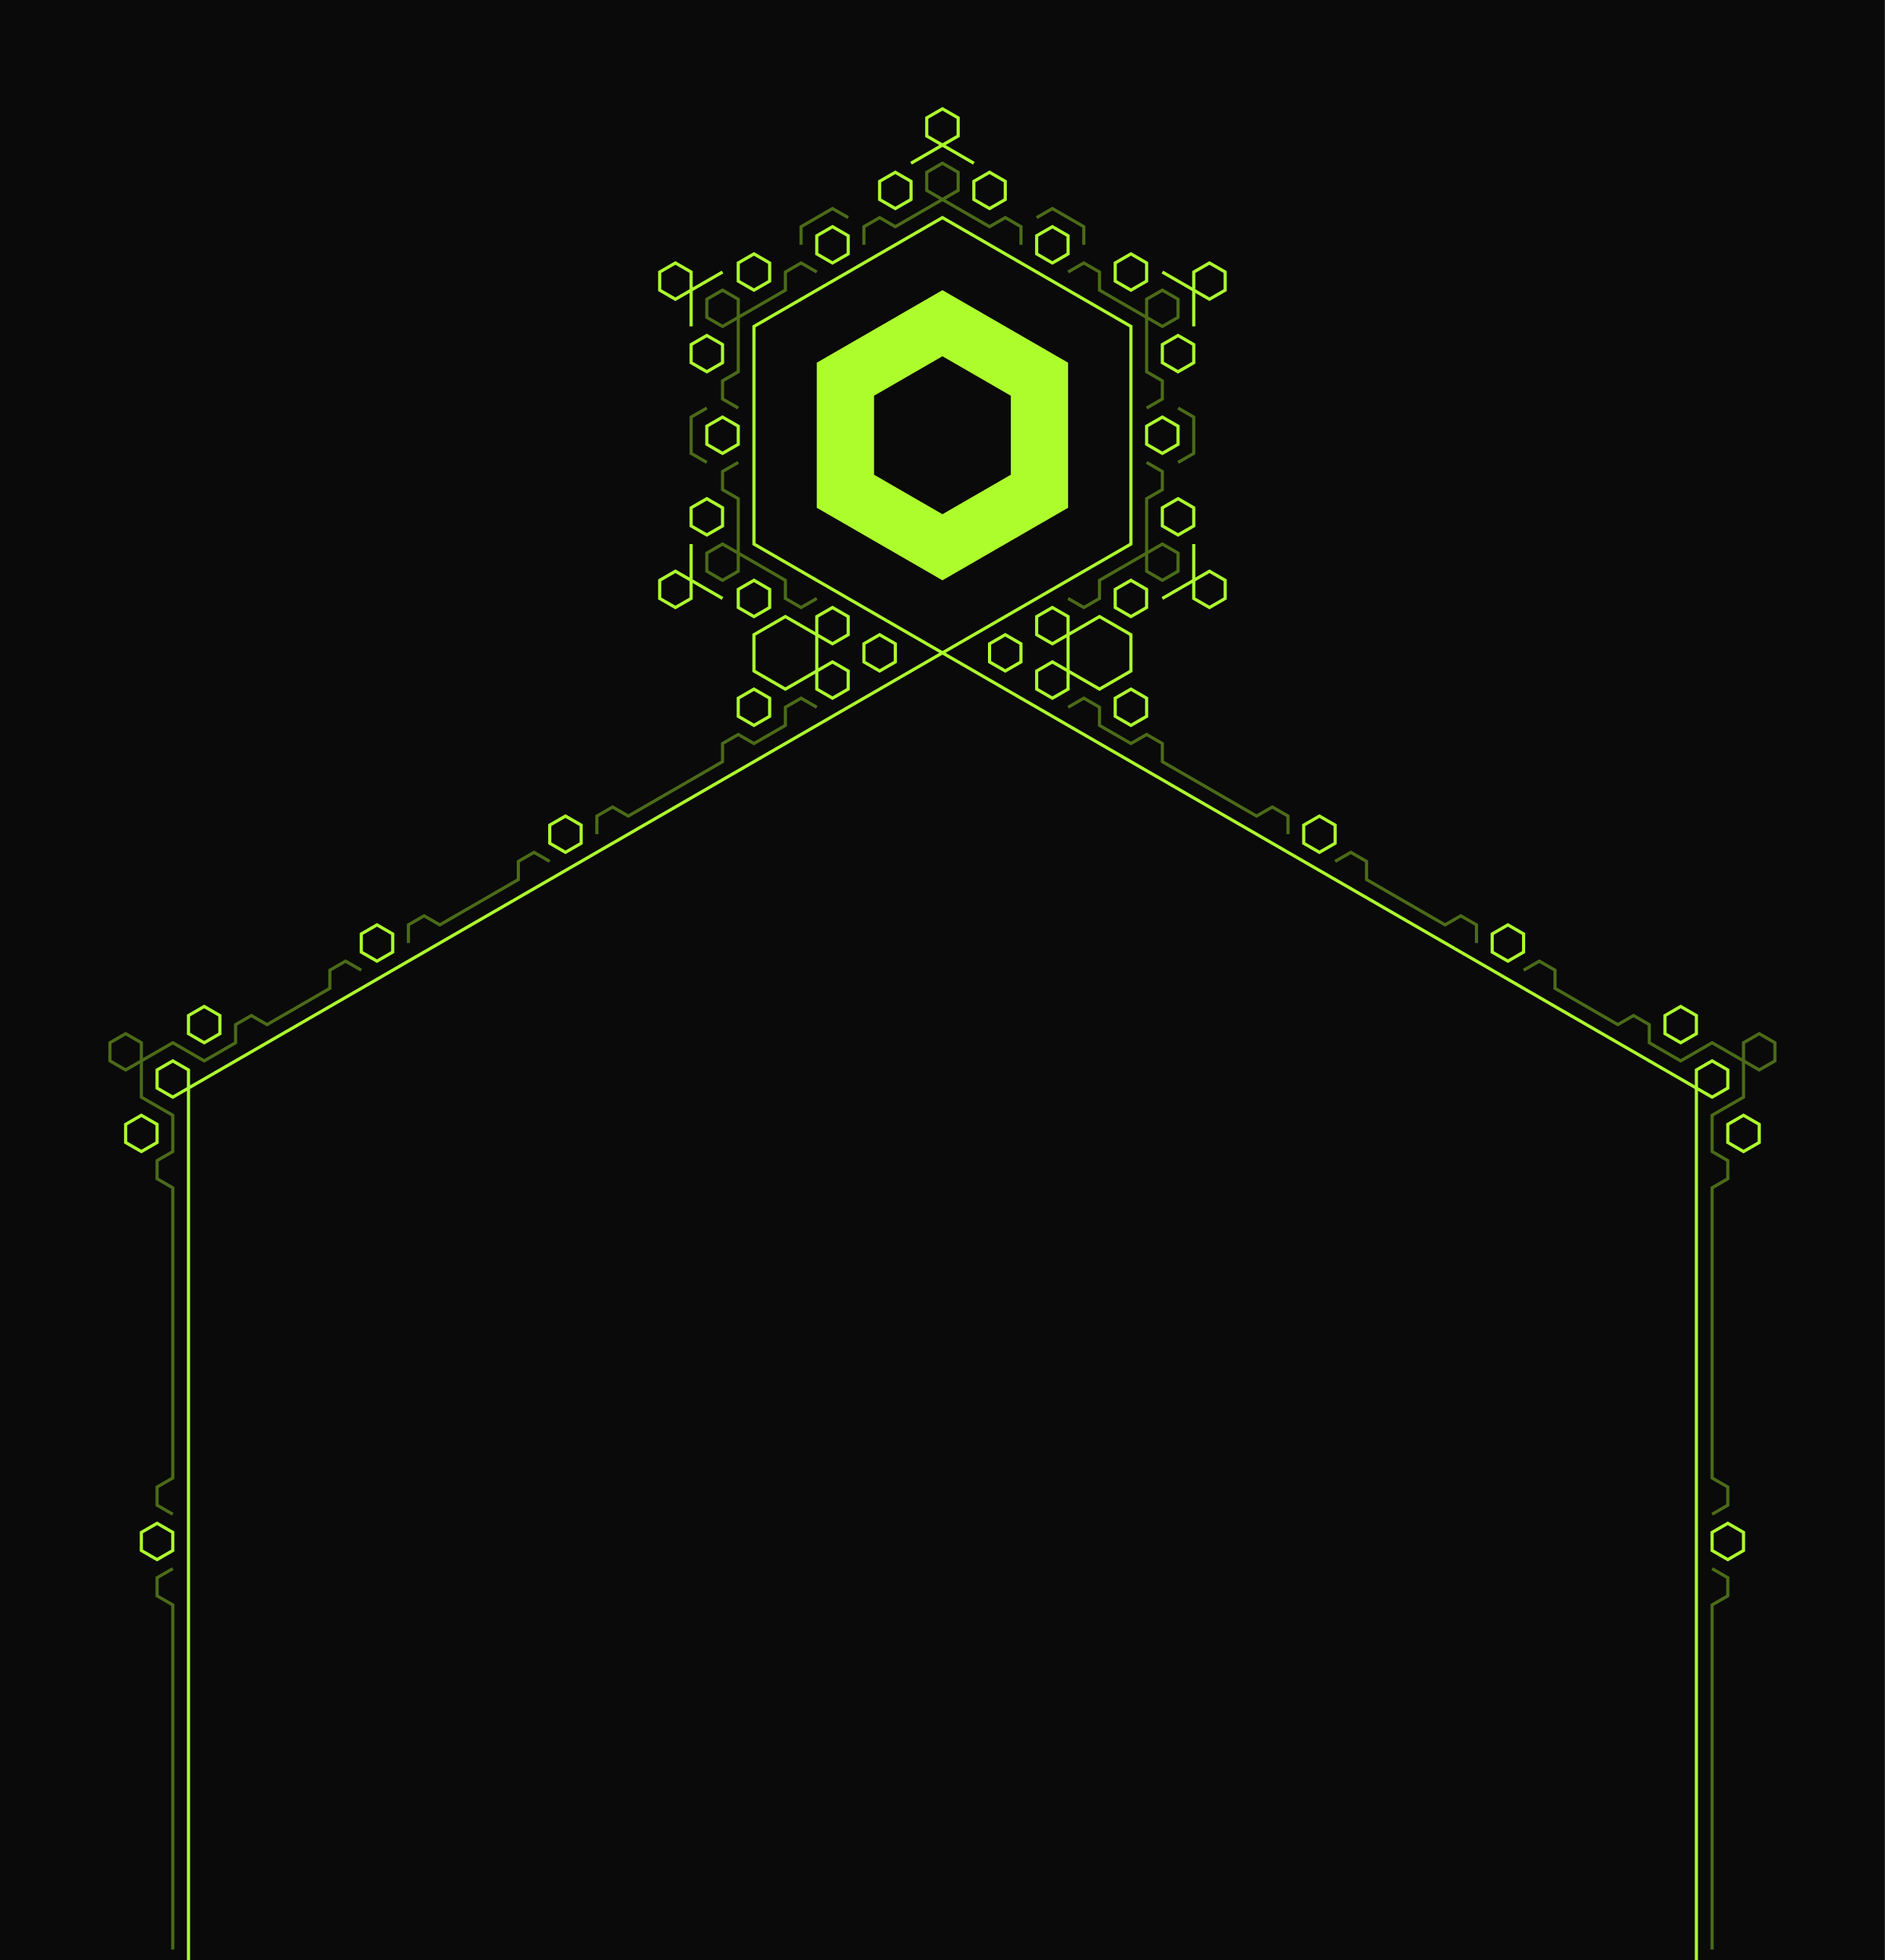
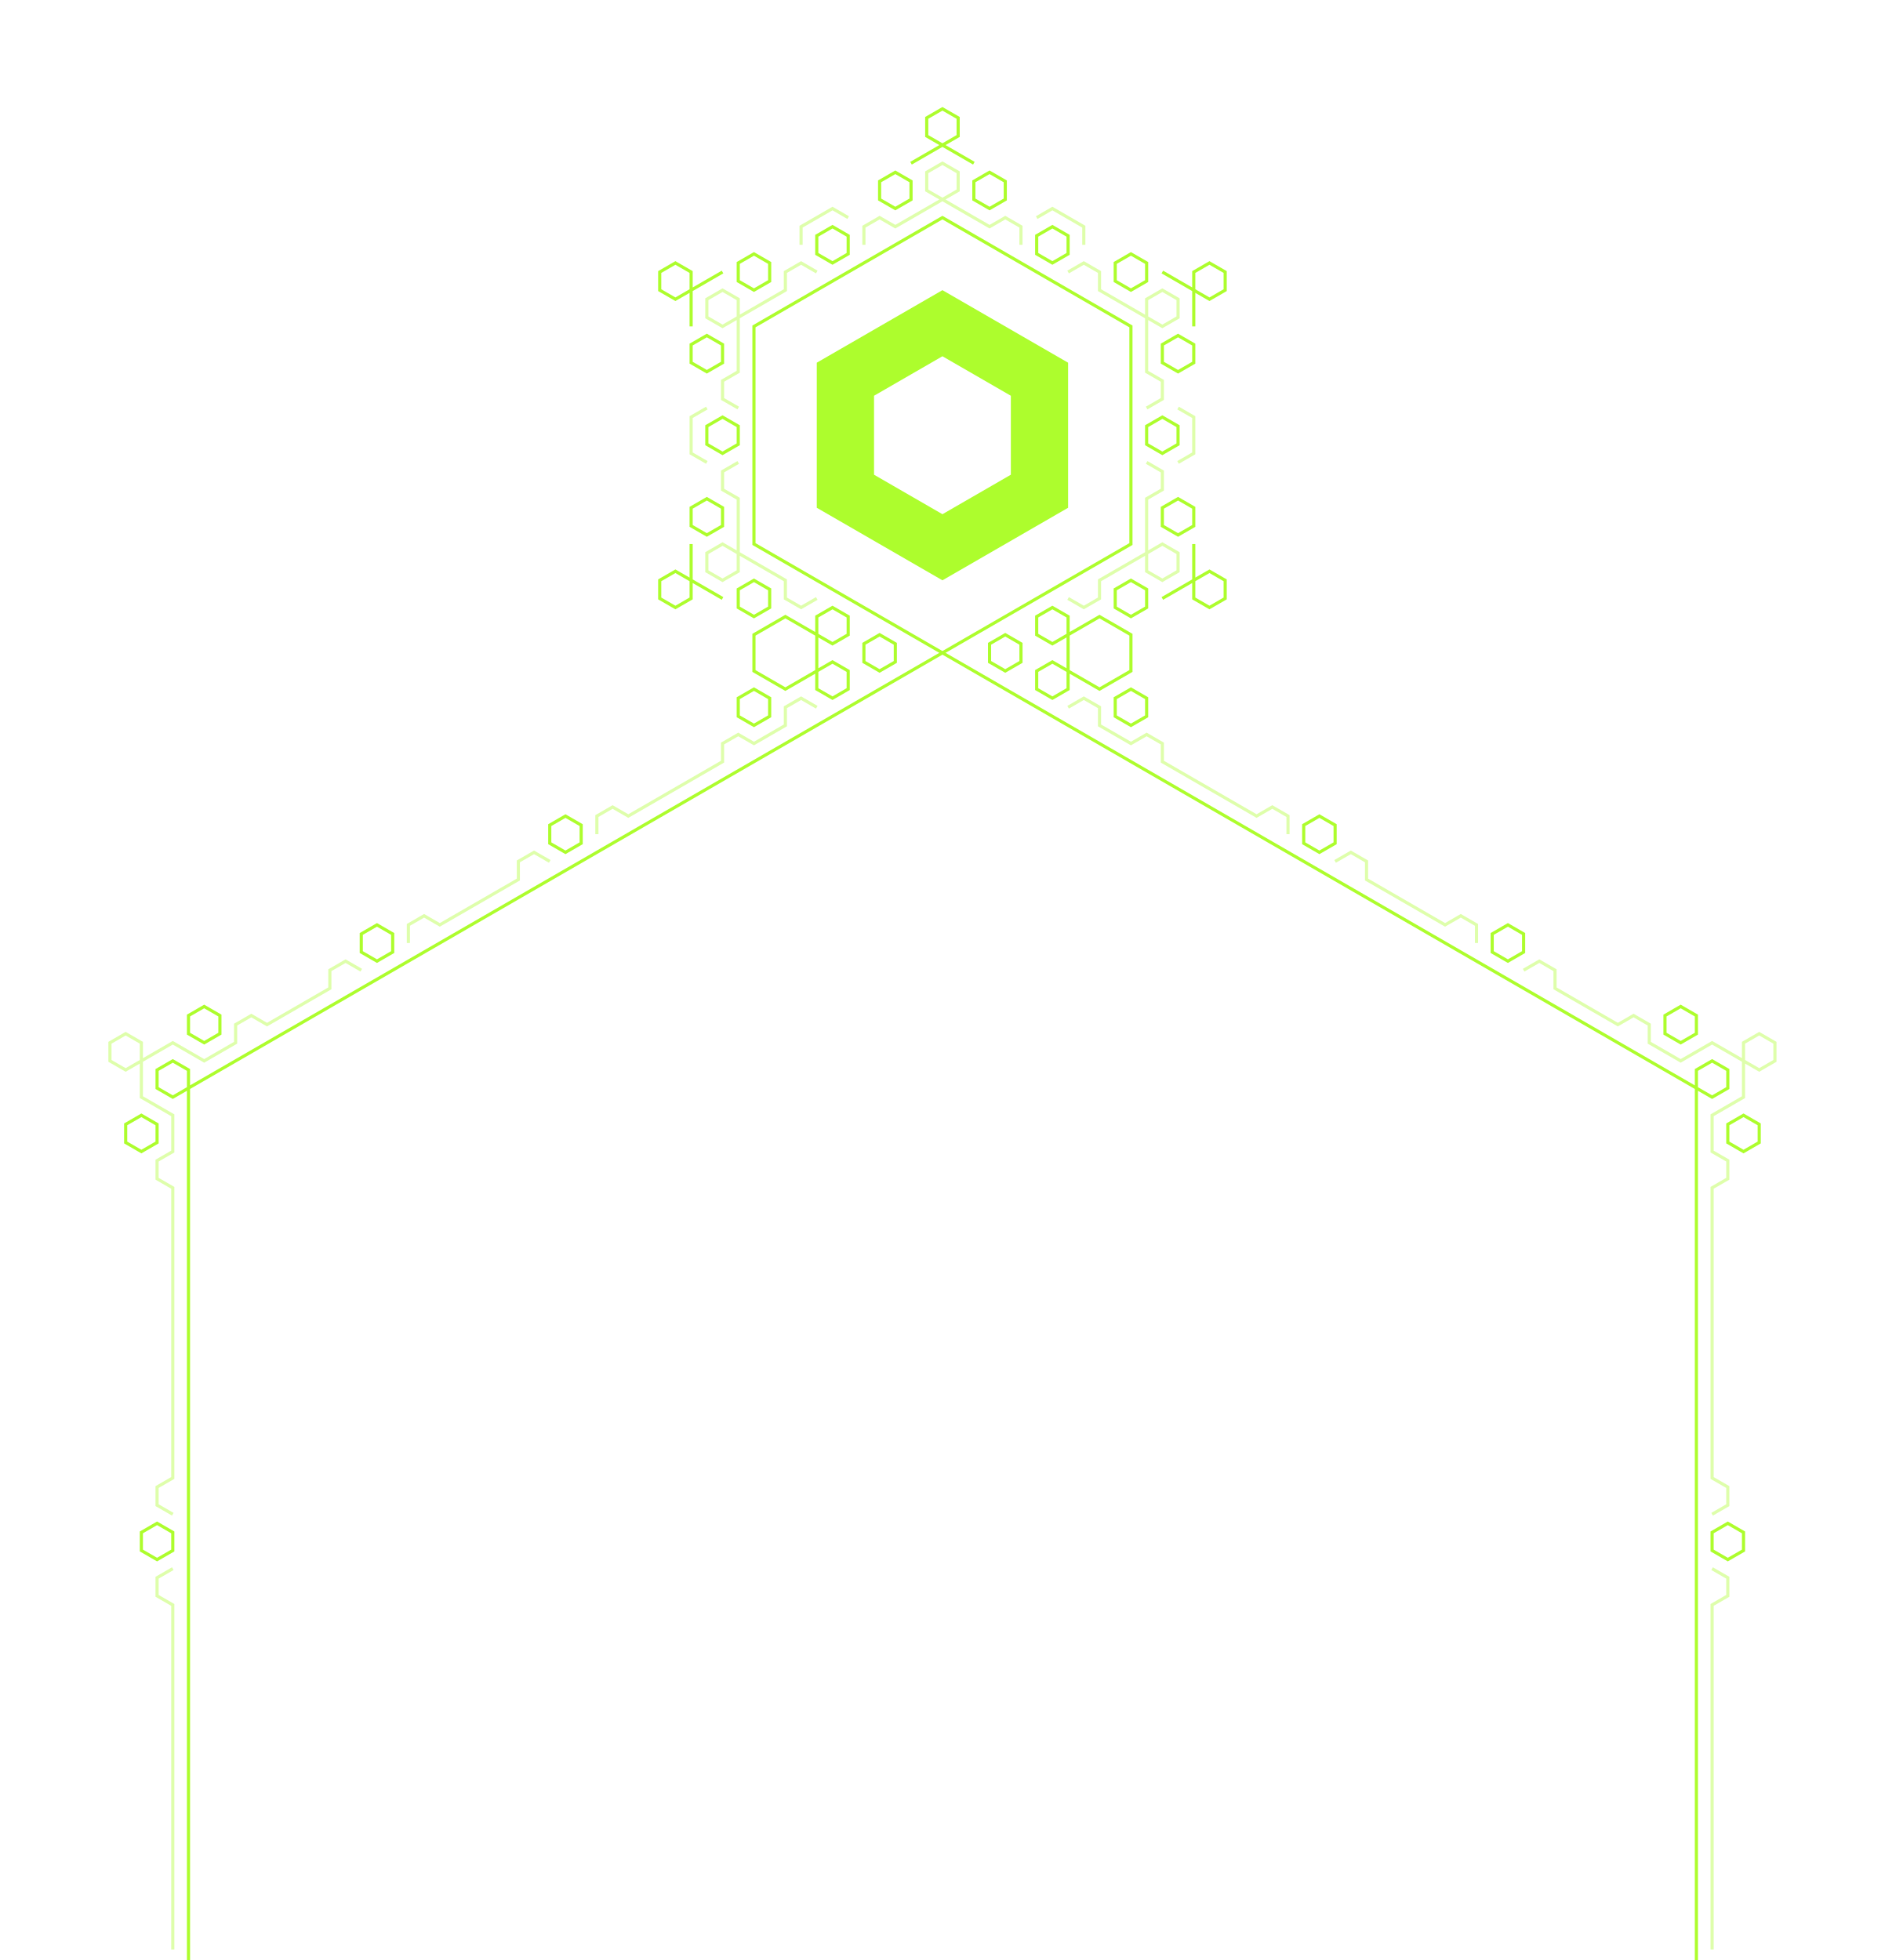
<svg xmlns="http://www.w3.org/2000/svg" xml:space="preserve" fill-rule="evenodd" stroke-miterlimit="1.5" clip-rule="evenodd" viewBox="0 0 600 624">
  <path id="Artboard6-600" fill="none" d="M0 0h600v624H0z" />
  <clipPath id="_clip1">
    <path d="M0 0h600v624H0z" />
  </clipPath>
  <g clip-path="url(#_clip1)">
-     <path id="bg" fill="#0a0a0a" d="M0 0h600v624H0z" />
    <g id="header">
      <g id="body" fill="none" stroke="#adfd2d">
        <g id="o100">
          <path vector-effect="non-scaling-stroke" d="M540 629.312V346.41L300 207.846 60 346.41v282.902m0-282.902v-5.773l-5-2.887-5 2.887v5.773l5 2.887 5-2.887Zm5-14.434-5-2.886v-5.774l5-2.887 5 2.887v5.774l-5 2.886Zm-15 31.755v-5.774l-5-2.887-5 2.887v5.774l5 2.886 5-2.886Zm5 129.903v-5.773l-5-2.887-5 2.887v5.773l5 2.887 5-2.887ZM540 346.41v-5.773l5-2.887 5 2.887v5.773l-5 2.887-5-2.887Zm10 17.321v-5.774l5-2.887 5 2.887v5.774l-5 2.886-5-2.886Zm-5 129.903v-5.773l5-2.887 5 2.887v5.773l-5 2.887-5-2.887ZM530 329.09v-5.774l5-2.887 5 2.887v5.774l-5 2.886-5-2.886Zm-115-60.622 5 2.887 5-2.887v-5.774l-5-2.886-5 2.886v5.774Zm-60-40.415 5 2.887 5-2.887v-5.773l-5-2.887-5 2.887v5.773Zm120 75.056 5 2.887 5-2.887v-5.774l-5-2.886-5 2.886v5.774Zm-240-75.058 5 2.887 5-2.887v-5.773l-5-2.887-5 2.887v5.773Zm-60 40.417 5 2.887 5-2.887v-5.774l-5-2.886-5 2.886v5.774Zm-60 34.641 5 2.887 5-2.887v-5.774l-5-2.886-5 2.886v5.774Z" />
        </g>
        <g id="o40" opacity=".4">
          <path vector-effect="non-scaling-stroke" d="m115 308.882-5-2.886-5 2.886v5.774l-20 11.547-5-2.887-5 2.887v5.773l-10 5.774-10-5.774-15 8.661-5-2.887v-5.774l5-2.886 5 2.886v17.321l10 5.773v11.547l-5 2.887v5.774l5 2.886v92.376l-5 2.887v5.774l5 2.886m0 17.321-5 2.887v5.773l5 2.887v109.697m430-311.77 5-2.886 5 2.886v5.774l20 11.547 5-2.887 5 2.887v5.773l10 5.774 10-5.774 15 8.661 5-2.887v-5.774l-5-2.886-5 2.886v17.321l-10 5.773v11.547l5 2.887v5.774l-5 2.886v92.376l5 2.887v5.774l-5 2.886m0 17.321 5 2.887v5.773l-5 2.887v109.697M340 225.167l5-2.887 5 2.887v5.773l10 5.774 5-2.887 5 2.887v5.773l30 17.321 5-2.887 5 2.887v5.773m15 8.66 5-2.886 5 2.886v5.774l25 14.434 5-2.887 5 2.887v5.773m-210.001-75.054-4.998-2.888-5.001 2.888v5.774l-9.997 5.774-5.002-2.887-5.001 2.886v5.773l-30 17.32-5-2.887-5 2.887v5.774m-15 8.659-5-2.886-5 2.886v5.774l-25 14.434-5-2.887-5 2.887v5.773" />
        </g>
      </g>
      <g id="top">
        <g id="o1001" fill="none" stroke="#adfd2d">
          <path vector-effect="non-scaling-stroke" d="m300 69.282 60 34.641v69.282l-60 34.641-60-34.641v-69.282l60-34.641Zm40 132.791v11.547l10 5.773 10-5.773v-11.547l-10-5.774-10 5.774Zm-10 11.547v5.773l5 2.887 5-2.887v-5.773l-5-2.887-5 2.887Zm35-72.169v-5.774l5-2.886 5 2.886v5.774l-5 2.887-5-2.887Zm-35 60.622v-5.774l5-2.887 5 2.887v5.774l-5 2.886-5-2.886Zm-15 8.66v-5.774l5-2.886 5 2.886v5.774l-5 2.887-5-2.887Zm40-17.321v-5.773l5-2.887 5 2.887v5.773l-5 2.887-5-2.887Zm15-25.98v-5.774l5-2.887 5 2.887v5.774l-5 2.886-5-2.886Zm0-51.962v-5.773l5-2.887 5 2.887v5.773l-5 2.887-5-2.887Zm-15-25.981v-5.773l5-2.887 5 2.887v5.773l-5 2.887-5-2.887Zm-45-25.98v-5.774l5-2.887 5 2.887v5.774l-5 2.886-5-2.886Zm-30 0v-5.774l5-2.887 5 2.887v5.774l-5 2.886-5-2.886Zm-45 25.98v-5.773l5-2.887 5 2.887v5.773l-5 2.887-5-2.887Zm-15 25.981v-5.773l5-2.887 5 2.887v5.773l-5 2.887-5-2.887Zm0 51.962v-5.774l5-2.887 5 2.887v5.774l-5 2.886-5-2.886Zm110-86.603v-5.773l5-2.887 5 2.887v5.773l-5 2.887-5-2.887Zm-70 0v-5.773l5-2.887 5 2.887v5.773l-5 2.887-5-2.887Zm-35 60.622v-5.774l5-2.886 5 2.886v5.774l-5 2.887-5-2.887Zm145 49.075 15-8.661 5 2.887v5.774l-5 2.886-5-2.886v-17.321m-140 40.417 10 5.773 10-5.773v-11.547l-10-5.774-10 5.774v11.547Zm35-2.888 5 2.887 5-2.887v-5.774l-5-2.886-5 2.886v5.774Zm-15 8.66 5 2.887 5-2.887v-5.773l-5-2.887-5 2.887v5.773Zm0-17.32 5 2.886 5-2.886V196.3l-5-2.887-5 2.887v5.774Zm-24.999-8.661 5 2.887 5-2.887v-5.774l-5-2.886-5 2.886v5.774ZM380 103.923v-17.32l5-2.887 5 2.887v5.773l-5 2.887-15-8.66m-60-34.641-15-8.661v-5.773l5-2.887 5 2.887v5.773l-15 8.661m-60 34.641-15 8.66-5-2.887v-5.773l5-2.887 5 2.887v17.32m0 69.282v17.321l-5 2.886-5-2.886v-5.774l5-2.887 15 8.661" />
        </g>
        <g id="o401" fill="none" stroke="#adfd2d" opacity=".4">
          <path vector-effect="non-scaling-stroke" d="M325 77.942v-5.773l-5-2.887-5 2.887-20-11.547v-5.774l5-2.886 5 2.886v5.774l-20 11.547-5-2.887-5 2.887v5.773m65 8.661 5-2.887 5 2.887v5.773l20 11.547 5-2.887v-5.773l-5-2.887-5 2.887v23.094l5 2.887v5.773l-5 2.887m0 17.32 5 2.887v5.774l-5 2.886v23.094l5 2.887 5-2.887v-5.773l-5-2.887-20 11.547v5.774l-5 2.886-5-2.886m-105-43.302-5 2.887v5.774l5 2.886v23.094l-5 2.887-5-2.887v-5.773l5-2.887 20 11.547v5.774l5 2.886 5-2.886m-25-60.622-5-2.887v-5.773l5-2.887V95.263l-5-2.887-5 2.887v5.773l5 2.887 20-11.547v-5.773l5-2.887 5 2.887m115 60.621 5-2.886v-11.547l-5-2.887m-30-51.962v-5.773l-10-5.774-5 2.887m-60 0-5-2.887-10 5.774v5.773m-30 51.962-5 2.887v11.547l5 2.886" />
        </g>
        <path id="chonk" fill="#adfd2d" d="m300 92.376 40 23.094v46.188l-40 23.094-40-23.094V115.47l40-23.094Zm0 21.046 21.773 12.571v25.142L300 163.706l-21.773-12.571v-25.142L300 113.422Z" />
      </g>
    </g>
  </g>
</svg>
